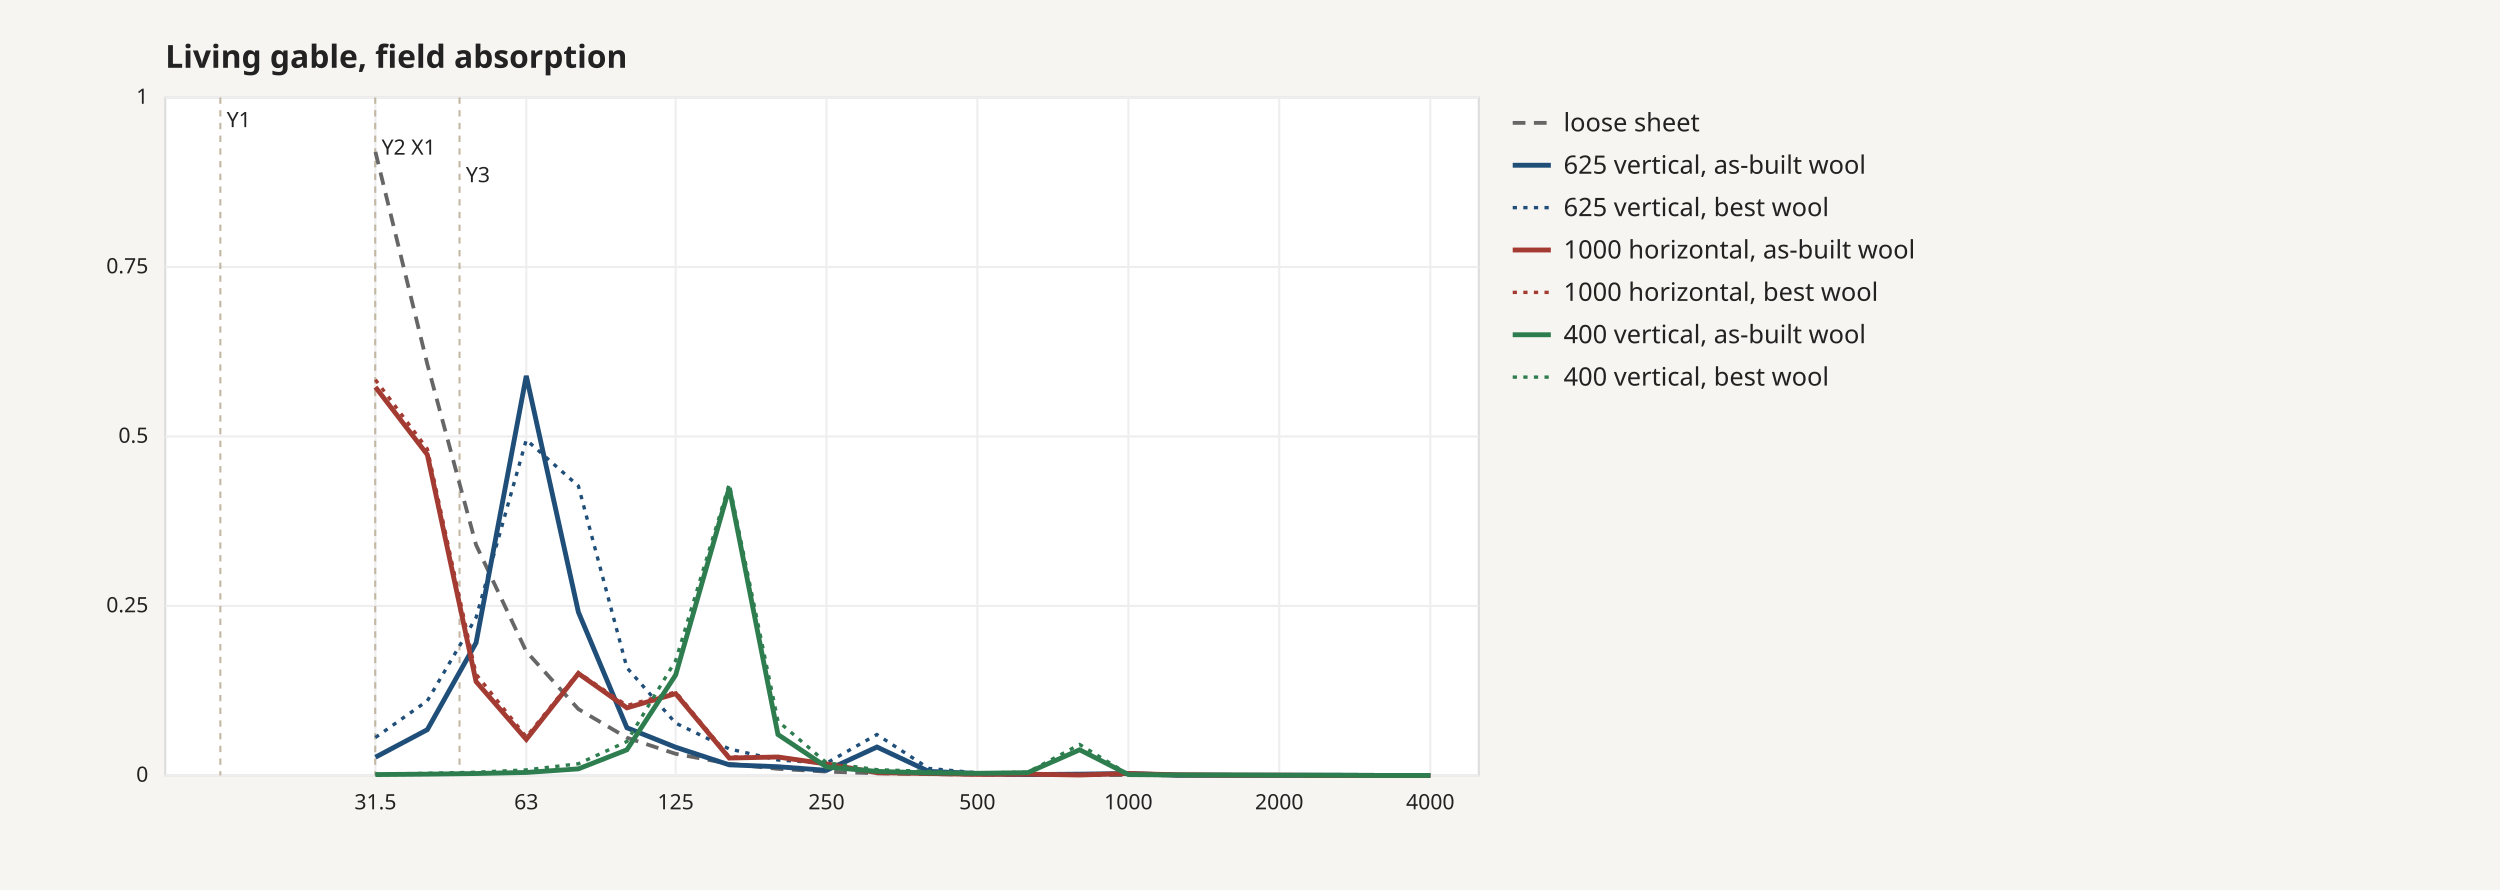
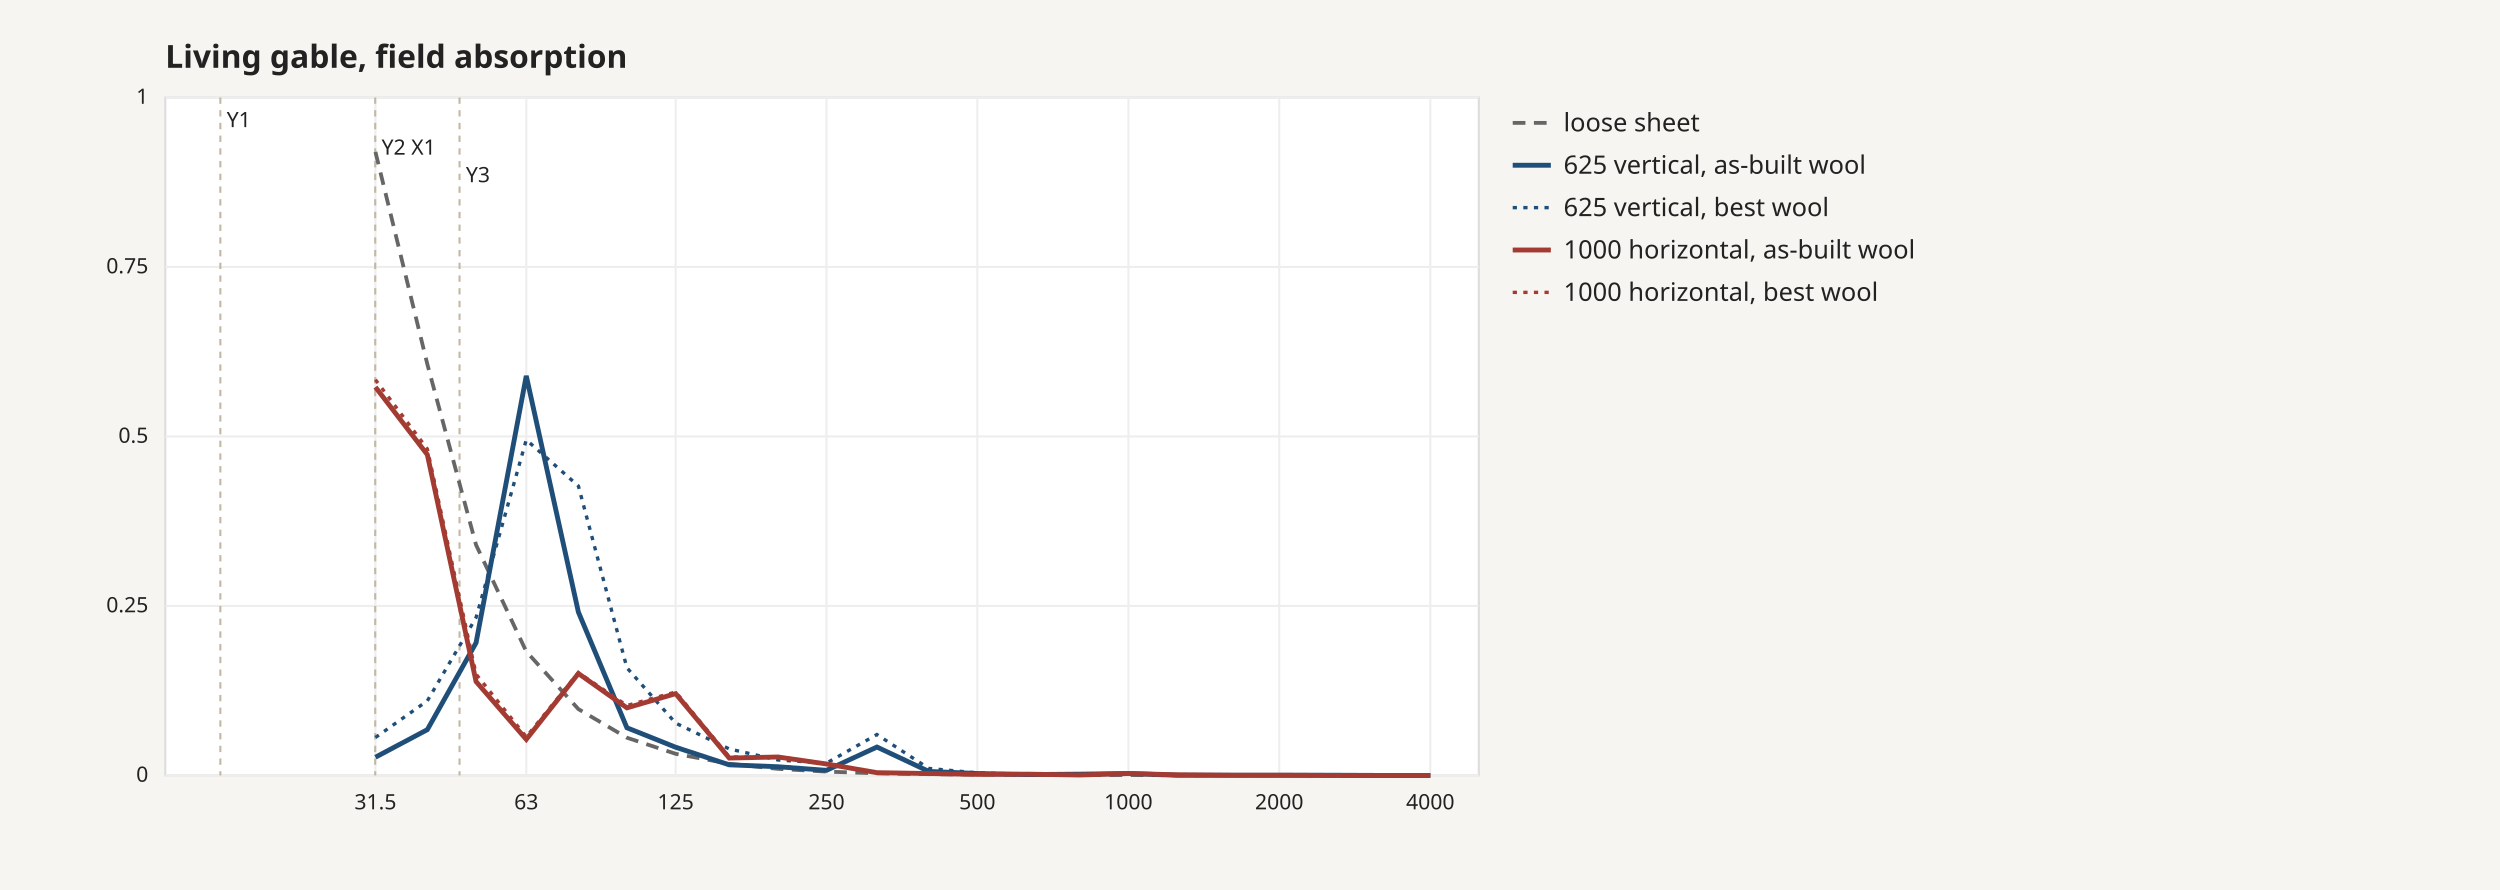
<svg xmlns="http://www.w3.org/2000/svg" width="1180" height="420" viewBox="0 0 1180 420">
  <rect width="100%" height="100%" fill="#f7f5f1" />
  <style>text{font-family:system-ui,sans-serif;fill:#222}</style>
  <text x="78" y="32" font-size="15" font-weight="600">Living gable, field absorption</text>
  <rect x="78" y="46" width="620" height="320" fill="#fff" stroke="#ddd" />
  <line x1="177.2" y1="46" x2="177.2" y2="366" stroke="#eee" />
  <text x="177.2" y="382" font-size="10" text-anchor="middle">31.5</text>
  <line x1="248.4" y1="46" x2="248.4" y2="366" stroke="#eee" />
  <text x="248.4" y="382" font-size="10" text-anchor="middle">63</text>
  <line x1="318.9" y1="46" x2="318.9" y2="366" stroke="#eee" />
  <text x="318.9" y="382" font-size="10" text-anchor="middle">125</text>
  <line x1="390.1" y1="46" x2="390.1" y2="366" stroke="#eee" />
  <text x="390.1" y="382" font-size="10" text-anchor="middle">250</text>
  <line x1="461.3" y1="46" x2="461.3" y2="366" stroke="#eee" />
  <text x="461.3" y="382" font-size="10" text-anchor="middle">500</text>
  <line x1="532.6" y1="46" x2="532.6" y2="366" stroke="#eee" />
  <text x="532.6" y="382" font-size="10" text-anchor="middle">1000</text>
  <line x1="603.8" y1="46" x2="603.8" y2="366" stroke="#eee" />
  <text x="603.8" y="382" font-size="10" text-anchor="middle">2000</text>
  <line x1="675.1" y1="46" x2="675.1" y2="366" stroke="#eee" />
  <text x="675.1" y="382" font-size="10" text-anchor="middle">4000</text>
  <line x1="78" y1="366.0" x2="698" y2="366.0" stroke="#eee" />
  <text x="70" y="369.0" font-size="10" text-anchor="end">0</text>
  <line x1="78" y1="286.0" x2="698" y2="286.0" stroke="#eee" />
  <text x="70" y="289.0" font-size="10" text-anchor="end">0.25</text>
  <line x1="78" y1="206.0" x2="698" y2="206.0" stroke="#eee" />
  <text x="70" y="209.0" font-size="10" text-anchor="end">0.5</text>
  <line x1="78" y1="126.0" x2="698" y2="126.0" stroke="#eee" />
  <text x="70" y="129.0" font-size="10" text-anchor="end">0.75</text>
  <line x1="78" y1="46.0" x2="698" y2="46.0" stroke="#eee" />
  <text x="70" y="49.0" font-size="10" text-anchor="end">1</text>
  <line x1="104.0" y1="46" x2="104.0" y2="366" stroke="#c4b8a5" stroke-dasharray="3 3" />
  <text x="107.0" y="60.0" font-size="10" fill="#7a6a52">Y1</text>
  <line x1="177.1" y1="46" x2="177.1" y2="366" stroke="#c4b8a5" stroke-dasharray="3 3" />
  <text x="180.1" y="73.0" font-size="10" fill="#7a6a52">Y2 X1</text>
  <line x1="216.9" y1="46" x2="216.9" y2="366" stroke="#c4b8a5" stroke-dasharray="3 3" />
  <text x="219.9" y="86.0" font-size="10" fill="#7a6a52">Y3</text>
  <path d="M177.2,71.7 L201.7,171.9 L224.7,257.2 L248.4,307.5 L273.0,334.7 L295.9,348.2 L318.9,355.8 L344.2,360.5 L367.2,362.9 L390.1,364.2 L413.9,365.0 L438.4,365.4 L461.3,365.6 L485.1,365.7 L509.6,365.8 L532.6,365.8 L555.5,365.9 L580.9,365.9 L603.8,365.9 L626.8,366.0 L650.5,366.0 L675.1,366.0" fill="none" stroke="#666666" stroke-width="1.8" stroke-dasharray="6 4" />
  <line x1="714" y1="58" x2="732" y2="58" stroke="#666666" stroke-width="1.8" stroke-dasharray="6 4" />
  <text x="738" y="62" font-size="12" fill="#666666">loose sheet</text>
  <path d="M177.2,357.4 L201.7,344.4 L224.7,303.4 L248.4,177.4 L273.0,288.9 L295.9,343.5 L318.9,352.7 L344.2,361.0 L367.2,361.9 L390.1,363.6 L413.9,352.6 L438.4,364.1 L461.3,365.1 L485.1,365.6 L509.6,365.4 L532.6,365.1 L555.5,365.9 L580.9,365.9 L603.8,365.9 L626.8,365.9 L650.5,366.0 L675.1,366.0" fill="none" stroke="#1f4e79" stroke-width="2.3" />
  <line x1="714" y1="78" x2="732" y2="78" stroke="#1f4e79" stroke-width="2.3" />
  <text x="738" y="82" font-size="12" fill="#1f4e79">625 vertical, as-built wool</text>
  <path d="M177.2,348.1 L201.7,330.8 L224.7,291.5 L248.4,207.6 L273.0,229.4 L295.9,315.2 L318.9,341.3 L344.2,353.5 L367.2,358.7 L390.1,360.2 L413.9,346.7 L438.4,362.7 L461.3,364.8 L485.1,365.5 L509.6,365.4 L532.6,365.3 L555.5,365.9 L580.9,365.9 L603.8,365.9 L626.8,366.0 L650.5,366.0 L675.1,366.0" fill="none" stroke="#1f4e79" stroke-width="1.6" stroke-dasharray="2 3" />
  <line x1="714" y1="98" x2="732" y2="98" stroke="#1f4e79" stroke-width="1.6" stroke-dasharray="2 3" />
  <text x="738" y="102" font-size="12" fill="#1f4e79">625 vertical, best wool</text>
  <path d="M177.2,182.7 L201.7,214.6 L224.7,321.7 L248.4,349.0 L273.0,317.9 L295.9,334.1 L318.9,327.4 L344.2,357.8 L367.2,357.3 L390.1,360.6 L413.9,364.7 L438.4,365.1 L461.3,365.5 L485.1,365.4 L509.6,365.8 L532.6,365.1 L555.5,365.7 L580.9,365.9 L603.8,365.9 L626.8,366.0 L650.5,366.0 L675.1,366.0" fill="none" stroke="#a33b32" stroke-width="2.3" />
  <line x1="714" y1="118" x2="732" y2="118" stroke="#a33b32" stroke-width="2.3" />
  <text x="738" y="122" font-size="12" fill="#a33b32">1000 horizontal, as-built wool</text>
  <path d="M177.2,179.2 L201.7,211.9 L224.7,318.2 L248.4,347.8 L273.0,317.5 L295.9,333.0 L318.9,326.6 L344.2,357.3 L367.2,357.2 L390.1,360.5 L413.9,364.7 L438.4,365.1 L461.3,365.5 L485.1,365.4 L509.6,365.8 L532.6,365.2 L555.5,365.8 L580.9,365.9 L603.8,365.9 L626.8,366.0 L650.5,366.0 L675.1,366.0" fill="none" stroke="#a33b32" stroke-width="1.6" stroke-dasharray="2 3" />
  <line x1="714" y1="138" x2="732" y2="138" stroke="#a33b32" stroke-width="1.6" stroke-dasharray="2 3" />
  <text x="738" y="142" font-size="12" fill="#a33b32">1000 horizontal, best wool</text>
-   <path d="M177.2,365.6 L201.7,365.4 L224.7,365.1 L248.4,364.6 L273.0,362.9 L295.9,353.9 L318.9,318.6 L344.2,230.3 L367.2,346.7 L390.1,362.0 L413.9,364.1 L438.4,364.8 L461.3,365.0 L485.1,364.7 L509.6,353.9 L532.6,365.6 L555.5,365.8 L580.9,365.8 L603.8,365.9 L626.8,365.9 L650.5,366.0 L675.1,366.0" fill="none" stroke="#2e7d4f" stroke-width="2.3" />
-   <line x1="714" y1="158" x2="732" y2="158" stroke="#2e7d4f" stroke-width="2.3" />
-   <text x="738" y="162" font-size="12" fill="#2e7d4f">400 vertical, as-built wool</text>
-   <path d="M177.2,365.4 L201.7,365.0 L224.7,364.5 L248.4,363.4 L273.0,360.5 L295.9,350.0 L318.9,311.8 L344.2,228.5 L367.2,340.4 L390.1,360.0 L413.9,363.3 L438.4,364.1 L461.3,364.8 L485.1,364.5 L509.6,351.4 L532.6,365.5 L555.5,365.8 L580.9,365.8 L603.8,365.9 L626.8,366.0 L650.5,366.0 L675.1,366.0" fill="none" stroke="#2e7d4f" stroke-width="1.6" stroke-dasharray="2 3" />
-   <line x1="714" y1="178" x2="732" y2="178" stroke="#2e7d4f" stroke-width="1.6" stroke-dasharray="2 3" />
-   <text x="738" y="182" font-size="12" fill="#2e7d4f">400 vertical, best wool</text>
</svg>
